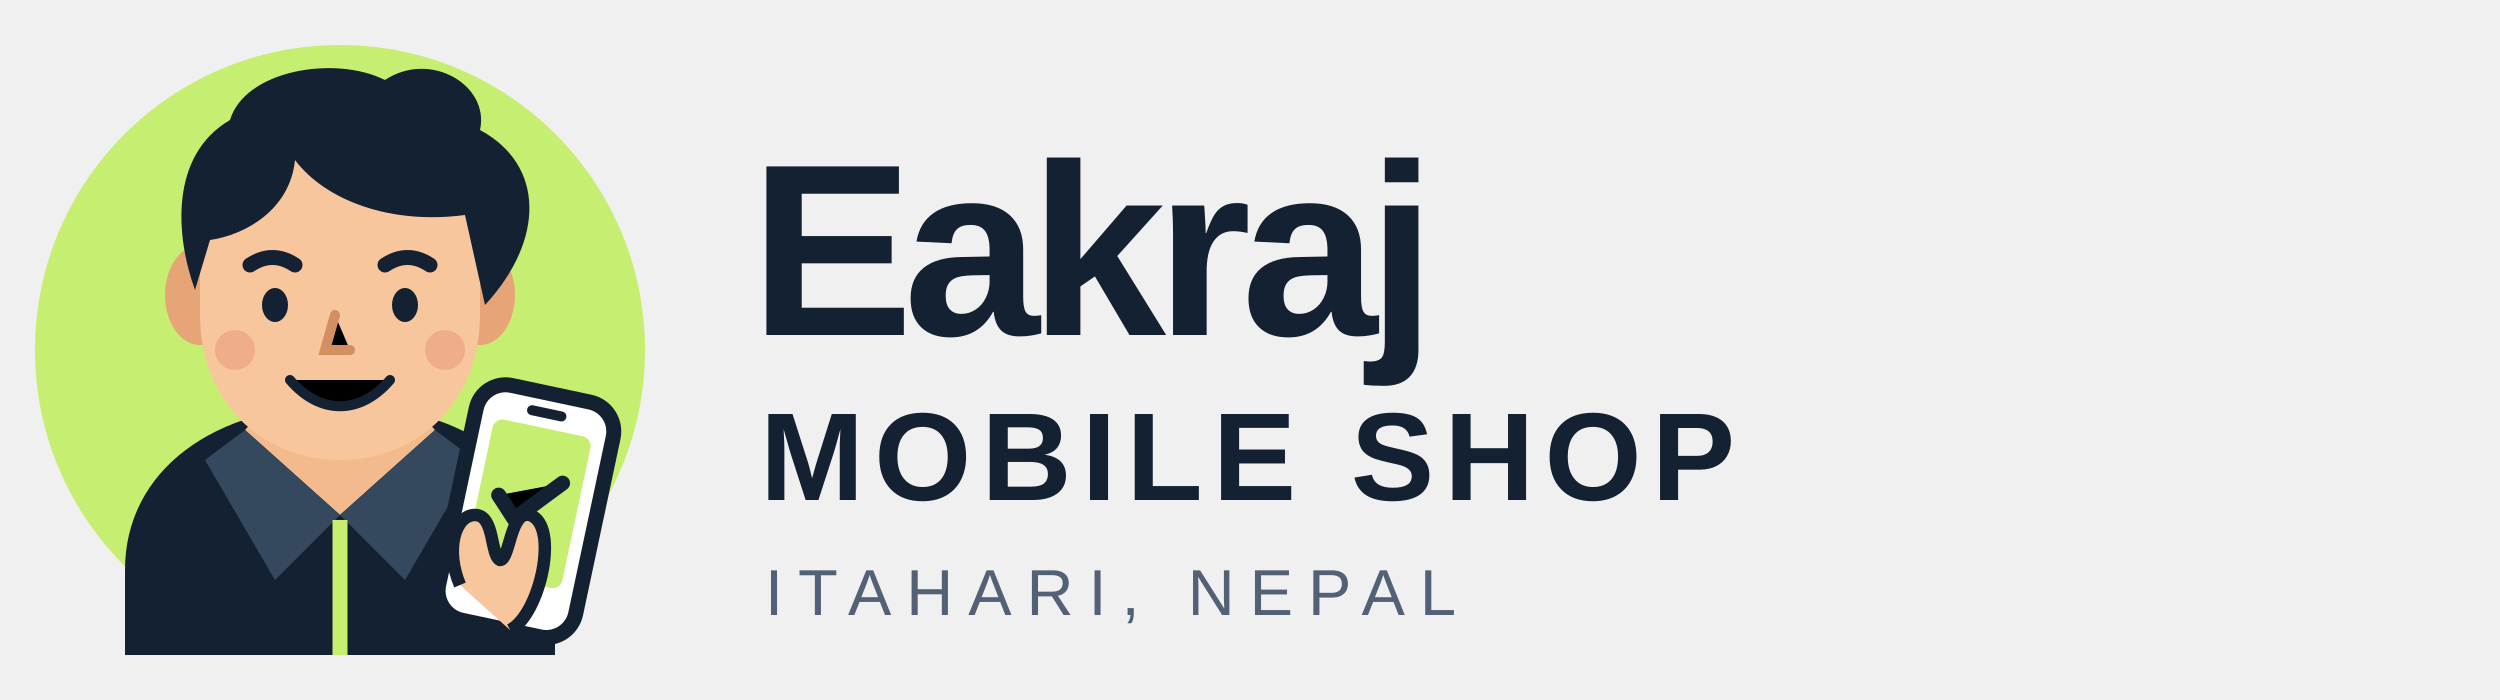
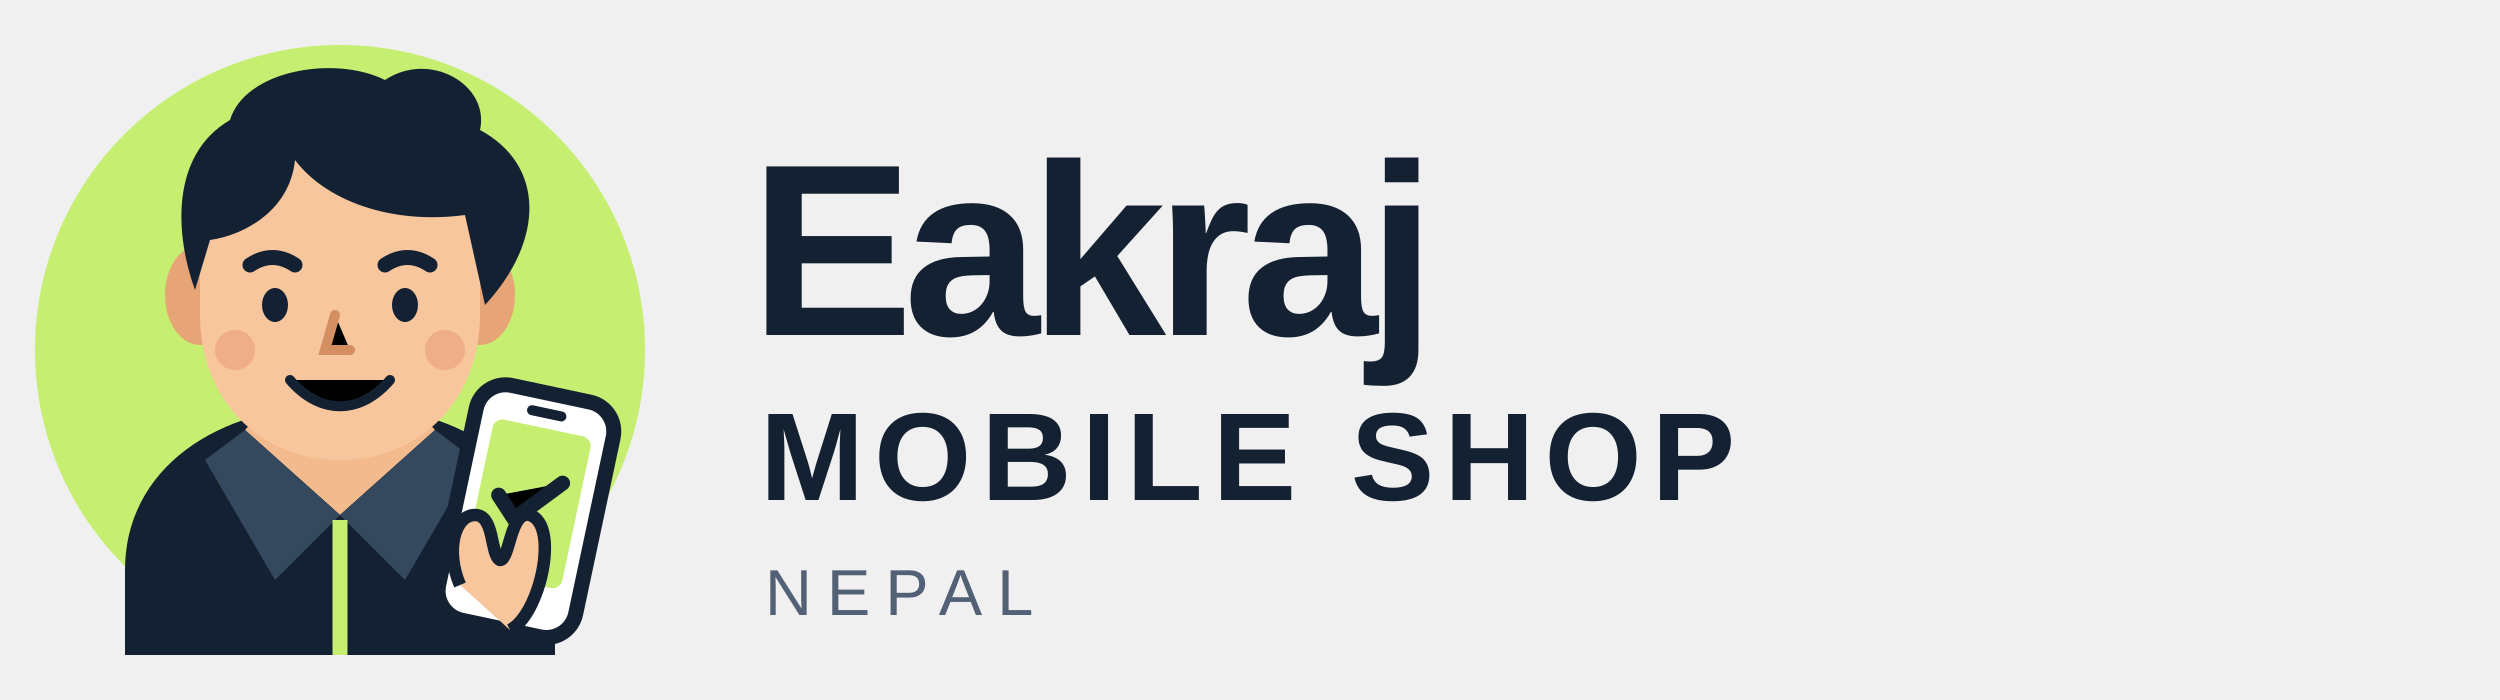
<svg xmlns="http://www.w3.org/2000/svg" viewBox="0 0 500 140" role="img" aria-labelledby="title">
  <svg x="4" y="6" width="128" height="128" viewBox="0 0 128 128">
    <circle cx="64" cy="64" r="61" fill="#C6EE70" />
    <path d="M21 125v-17c0-20 18-33 43-33s43 13 43 33v17" fill="#142132" />
    <path d="m45 80 19 17 19-17-7-8H52z" fill="#F3BA8D" />
    <path d="m45 80 19 17-13 13-14-24m46-6L64 97l13 13 14-24" fill="#34495E" />
    <path d="M64 98v27" stroke="#C6EE70" stroke-width="3" />
    <ellipse cx="36" cy="53" rx="7" ry="10" fill="#E7A477" />
    <ellipse cx="92" cy="53" rx="7" ry="10" fill="#E7A477" />
    <path d="M36 38c0-20 56-20 56 0v19c0 17-12 29-28 29S36 74 36 57z" fill="#F8C69C" />
    <path d="M35 52c-4-11-5-27 7-34 3-10 21-13 31-8 9-6 21 1 19 10 13 7 13 22 1 35l-4-18c-15 2-28-3-34-11-1 10-10 15-17 16z" fill="#142132" />
    <path d="M46 47c3-2 6-2 9 0m18 0c3-2 6-2 9 0" stroke="#142132" stroke-width="3" stroke-linecap="round" />
    <ellipse cx="51" cy="55" rx="2.6" ry="3.4" fill="#142132" />
    <ellipse cx="77" cy="55" rx="2.6" ry="3.4" fill="#142132" />
    <path d="m63 57-2 7h5" stroke="#D38E62" stroke-width="2" stroke-linecap="round" />
    <path d="M54 70c6 7 14 7 20 0" fill="white" />
    <path d="M54 70c6 7 14 7 20 0" stroke="#142132" stroke-width="2" stroke-linecap="round" />
    <circle cx="43" cy="64" r="4" fill="#EFAD89" />
    <circle cx="85" cy="64" r="4" fill="#EFAD89" />
    <g transform="rotate(12 100 97)">
      <rect x="87" y="72" width="28" height="48" rx="6" fill="#FFFFFF" stroke="#142132" stroke-width="3" />
      <rect x="91" y="79" width="20" height="31" rx="2" fill="#C6EE70" />
      <path d="M98 76h6m-4 38h2" stroke="#142132" stroke-width="2" stroke-linecap="round" />
      <path d="m95 94 4 4 8-9" stroke="#142132" stroke-width="3" stroke-linecap="round" stroke-linejoin="round" />
    </g>
    <path d="M88 111c-3-7-1-14 3-14 4 0 3 8 5 9 2 0 2-10 6-9 6 2 2 20-4 23" fill="#F8C69C" stroke="#142132" stroke-width="2.5" stroke-linejoin="round" />
  </svg>
  <text x="150" y="67" fill="#142132" font-family="Arial,sans-serif" font-size="49" font-weight="700" letter-spacing="-2">Eakraj</text>
  <text x="152" y="100" fill="#142132" font-family="Arial,sans-serif" font-size="25" font-weight="700" letter-spacing="2">MOBILE SHOP</text>
-   <text x="153" y="123" fill="#526176" font-family="Arial,sans-serif" font-size="13" letter-spacing="3">ITAHARI, NEPAL</text>
+   <text x="153" y="123" fill="#526176" font-family="Arial,sans-serif" font-size="13" letter-spacing="3">NEPAL</text>
</svg>
